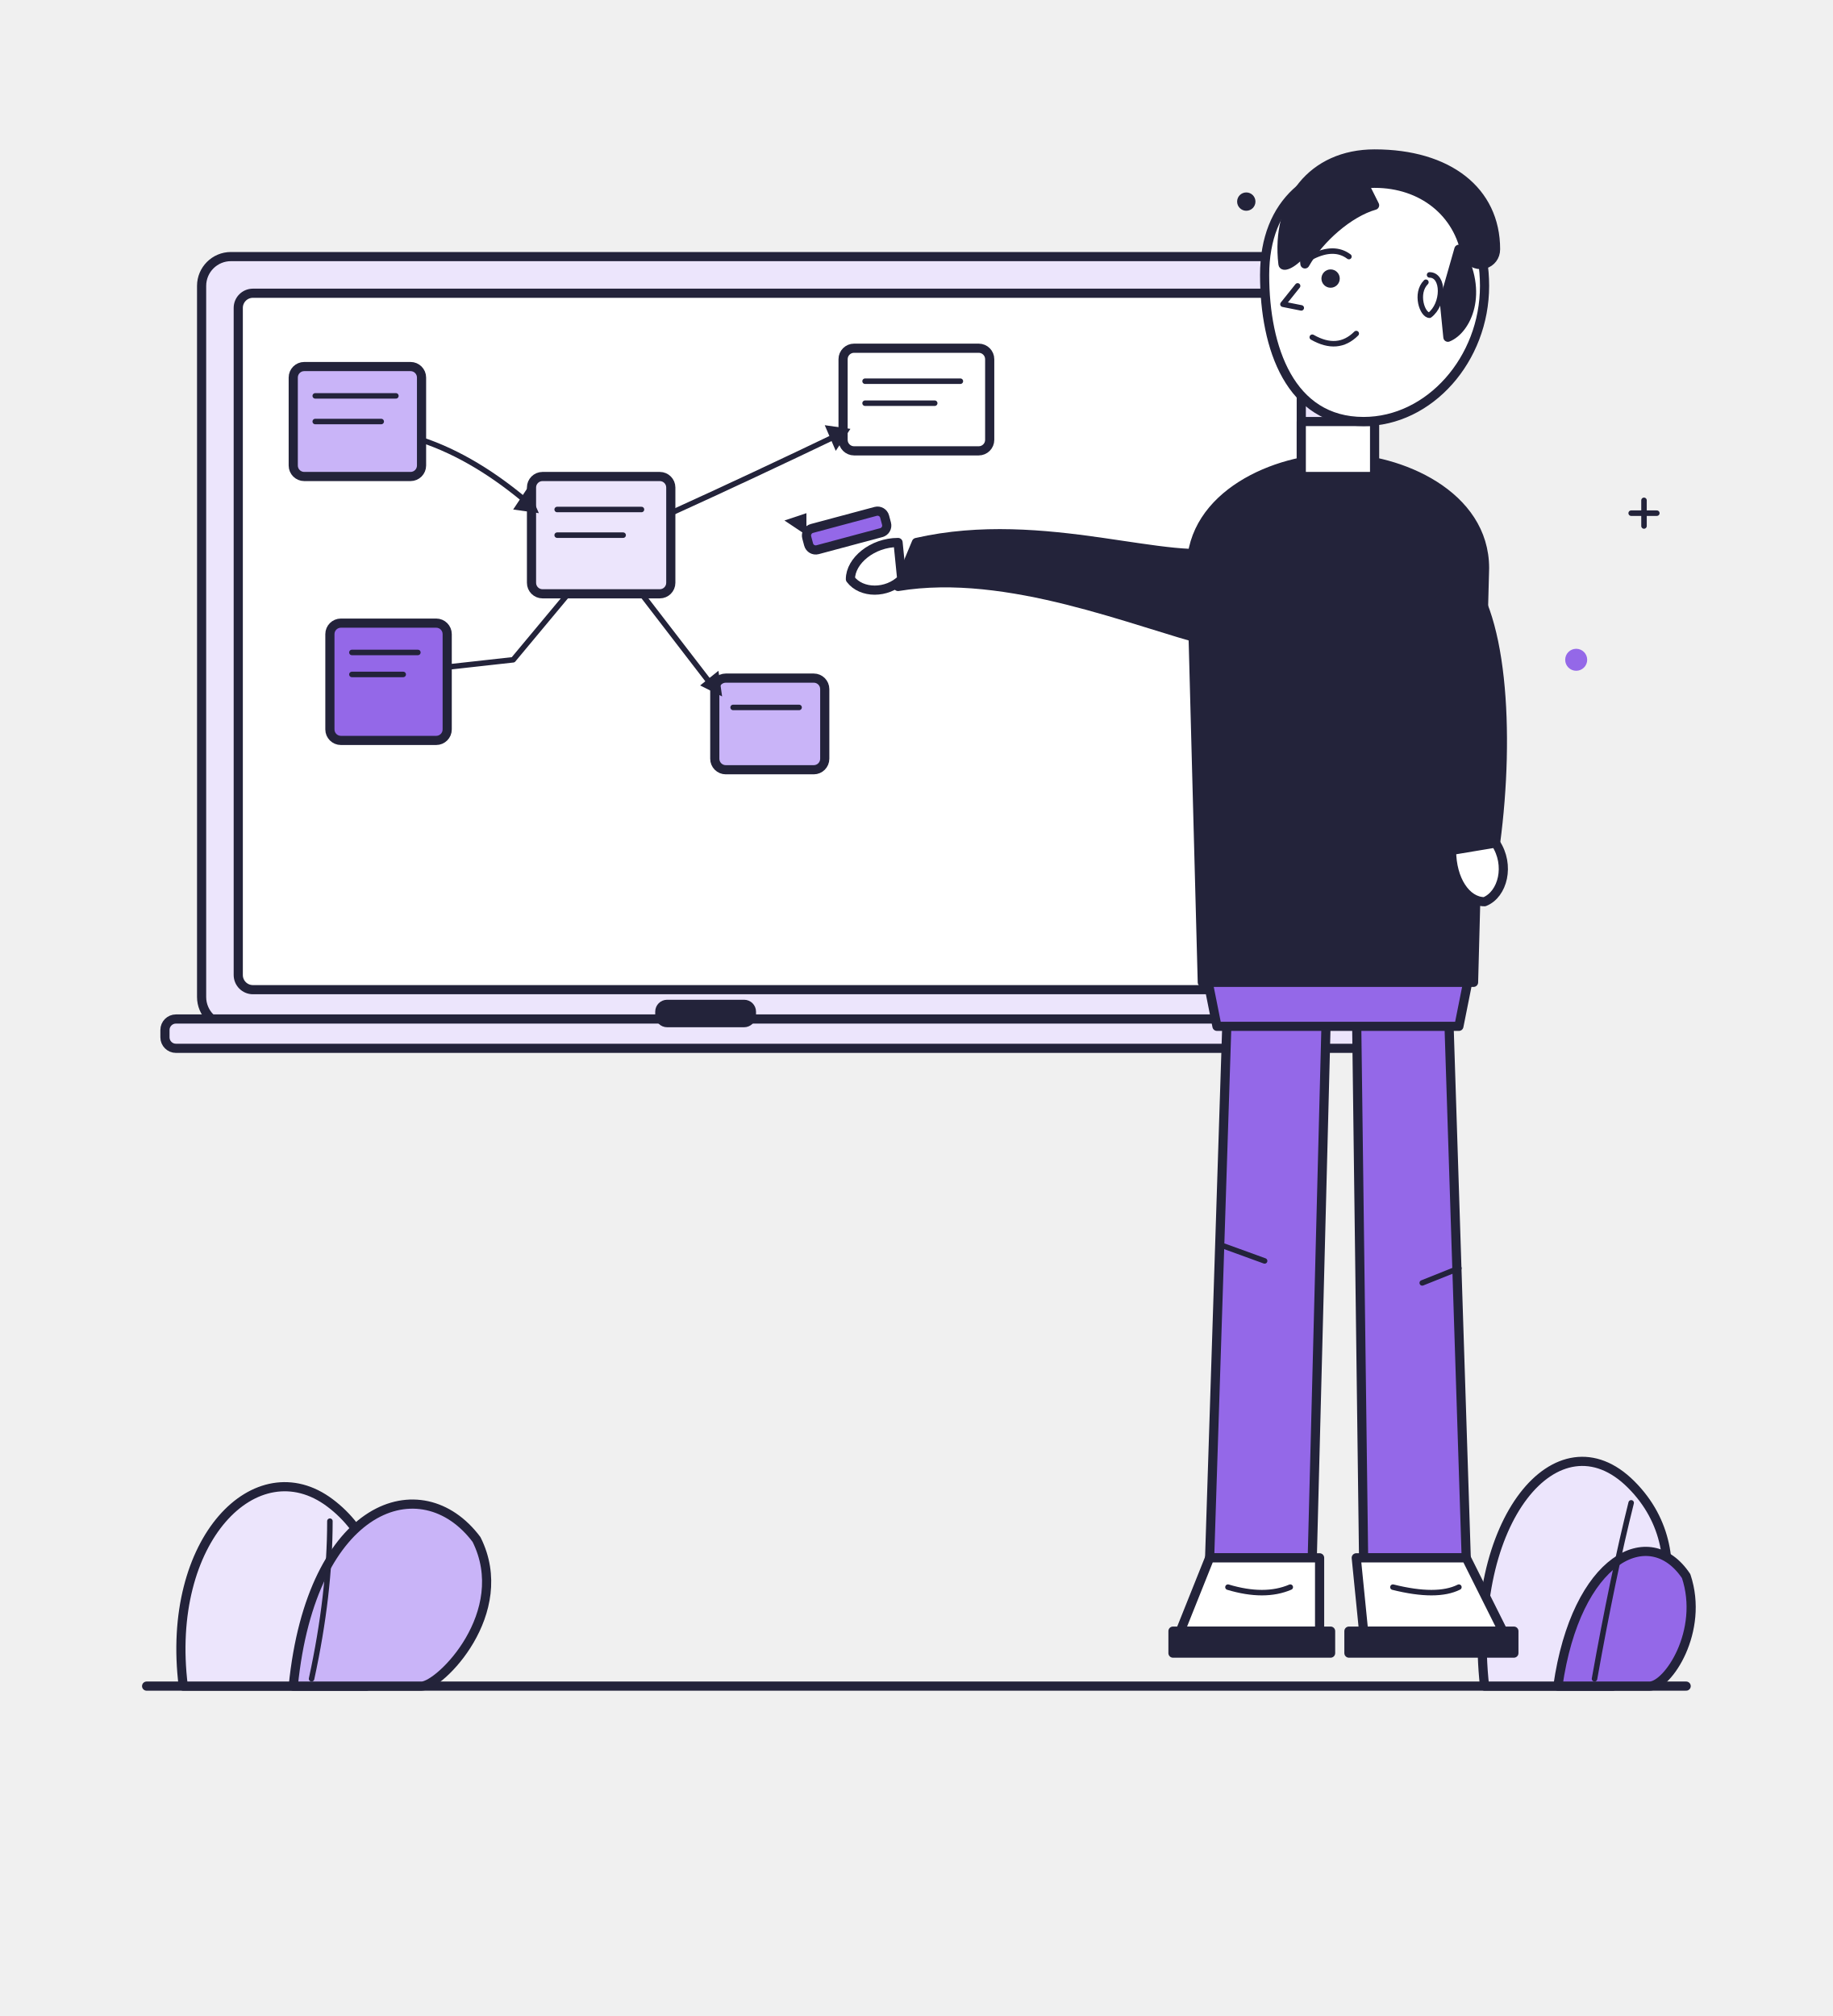
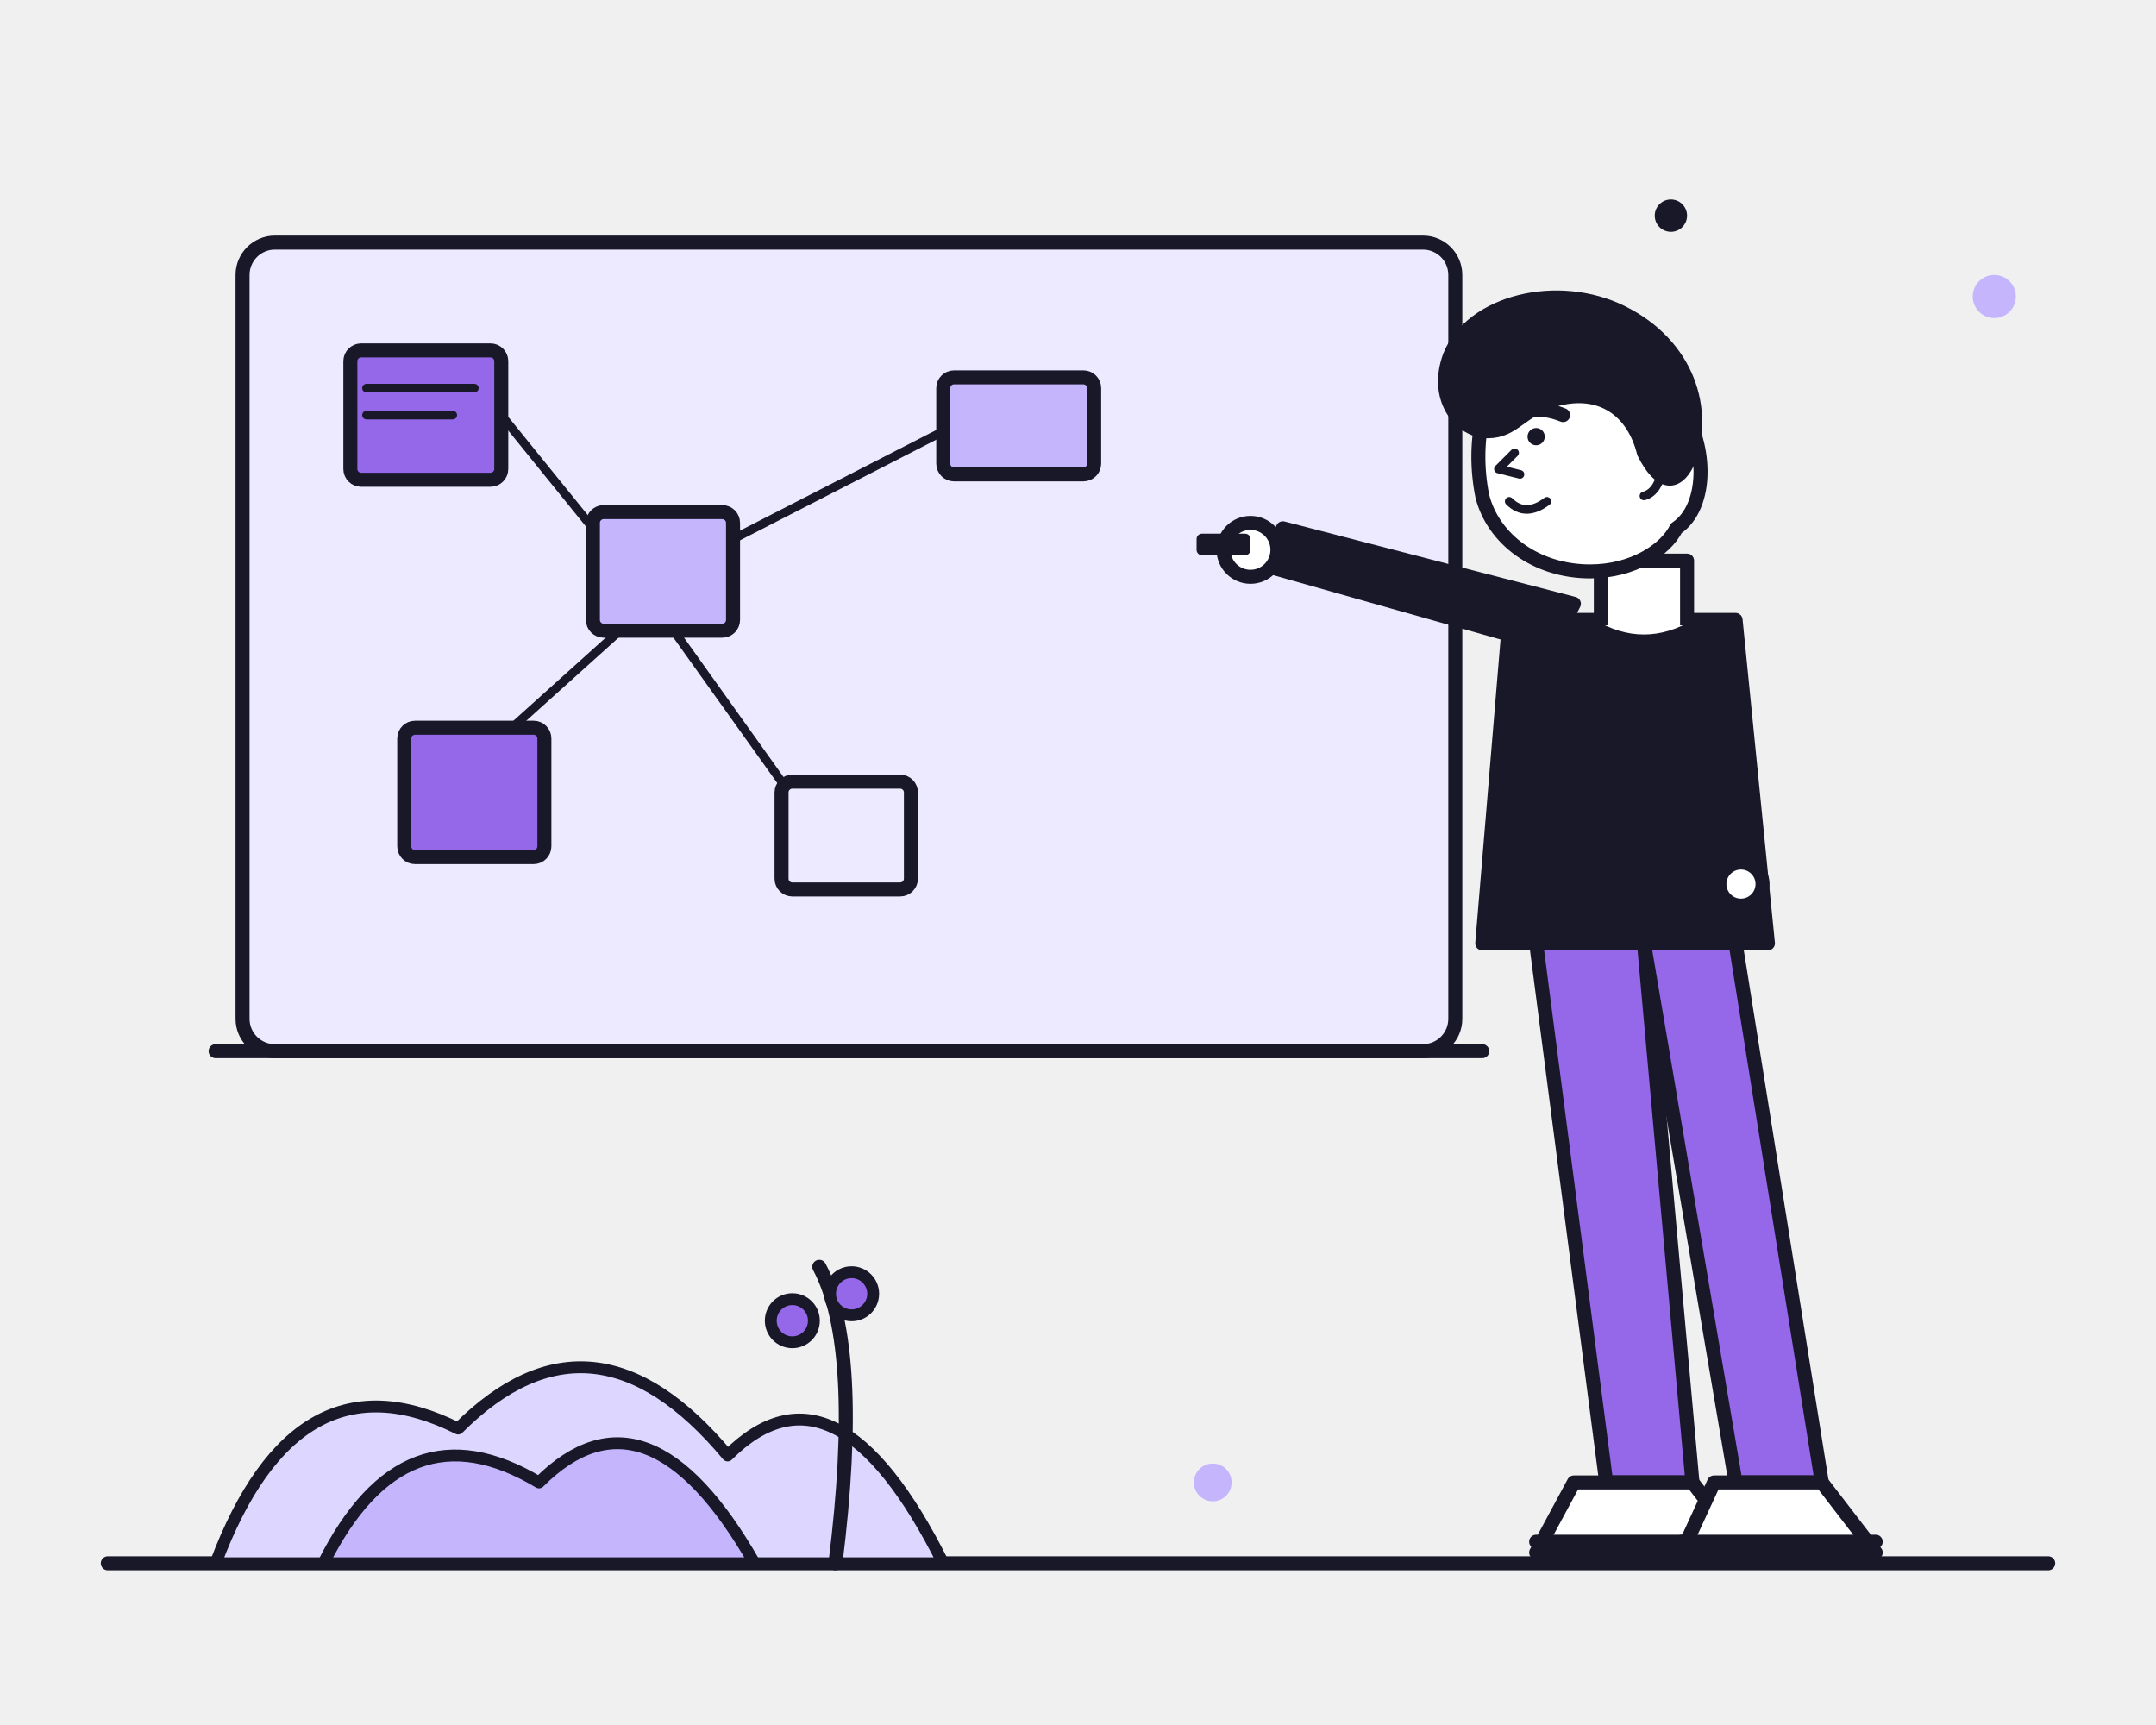
- <svg xmlns="http://www.w3.org/2000/svg" viewBox="0 0 500 550" width="100%" height="100%">
-   <style>
-     .outline { stroke: #23233A; stroke-width: 2.5; stroke-linecap: round; stroke-linejoin: round; }
-     .thin-line { stroke: #23233A; stroke-width: 1.5; stroke-linecap: round; stroke-linejoin: round; }
-     .fill-dark { fill: #23233A; }
-     .fill-purple { fill: #9468E8; }
-     .fill-purple-light { fill: #ECE5FC; }
-     .fill-purple-mid { fill: #C9B4F8; }
-     .fill-white { fill: #FFFFFF; }
-     .fill-none { fill: none; }
-   </style>
-   <circle cx="340" cy="55" r="2.5" fill="#23233A" />
-   <circle cx="430" cy="180" r="3" fill="#9468E8" />
-   <circle cx="270" cy="220" r="2" fill="#C9B4F8" />
-   <path d="M 445 140 L 452 140 M 448.5 136.5 L 448.5 143.5" class="thin-line" stroke="#9468E8" />
-   <line x1="40" y1="460" x2="460" y2="460" class="outline" />
-   <g id="whiteboard">
-     <rect x="55" y="70" width="310" height="210" rx="8" class="outline fill-purple-light" />
-     <rect x="65" y="80" width="290" height="190" rx="4" class="outline fill-white" />
-     <rect x="45" y="278" width="330" height="8" rx="3" class="outline fill-purple-light" />
-     <rect x="180" y="274" width="25" height="5" rx="2" class="outline fill-dark" />
-     <rect x="80" y="100" width="35" height="30" rx="3" class="outline fill-purple-mid" />
-     <line x1="86" y1="108" x2="108" y2="108" class="thin-line" stroke="#23233A" />
-     <line x1="86" y1="115" x2="104" y2="115" class="thin-line" stroke="#23233A" />
-     <rect x="145" y="130" width="38" height="32" rx="3" class="outline fill-purple-light" />
-     <line x1="152" y1="139" x2="175" y2="139" class="thin-line" stroke="#23233A" />
-     <line x1="152" y1="146" x2="170" y2="146" class="thin-line" stroke="#23233A" />
-     <rect x="230" y="95" width="40" height="28" rx="3" class="outline fill-white" />
-     <line x1="236" y1="104" x2="262" y2="104" class="thin-line" stroke="#23233A" />
-     <line x1="236" y1="110" x2="255" y2="110" class="thin-line" stroke="#23233A" />
-     <rect x="90" y="170" width="32" height="32" rx="3" class="outline fill-purple" />
-     <line x1="96" y1="178" x2="114" y2="178" class="thin-line" stroke="#FFFFFF" />
-     <line x1="96" y1="184" x2="110" y2="184" class="thin-line" stroke="#FFFFFF" />
-     <rect x="195" y="185" width="30" height="25" rx="3" class="outline fill-purple-mid" />
-     <line x1="200" y1="193" x2="218" y2="193" class="thin-line" stroke="#23233A" />
-     <path d="M 115 120 Q 130 125 145 138" class="thin-line fill-none" />
-     <polygon points="144,133 147,140 140,139" fill="#23233A" />
-     <path d="M 183 140 Q 205 130 230 118" class="thin-line fill-none" />
-     <polygon points="228,123 232,117 225,116" fill="#23233A" />
-     <path d="M 155 162 L 140 180 L 122 182" class="thin-line fill-none" />
-     <path d="M 175 162 Q 185 175 195 188" class="thin-line fill-none" />
-     <polygon points="191,187 197,190 196,183" fill="#23233A" />
-   </g>
-   <g id="plants-base">
-     <path d="M 50 460 C 45 420 70 395 90 410 C 110 425 105 455 100 460 Z" class="outline fill-purple-light" />
-     <path d="M 80 460 C 85 410 115 400 130 420 C 140 440 120 460 115 460 Z" class="outline fill-purple-mid" />
-     <path d="M 405 460 C 400 415 425 385 445 405 C 465 425 450 455 440 460 Z" class="outline fill-purple-light" />
-     <path d="M 425 460 C 430 425 450 415 460 430 C 465 445 455 460 450 460 Z" class="outline fill-purple" />
-     <path d="M 85 458 Q 90 435 90 415" class="thin-line fill-none" stroke="#23233A" />
-     <path d="M 435 458 Q 440 430 445 410" class="thin-line fill-none" stroke="#23233A" />
-   </g>
-   <g id="character-standing">
-     <path d="M 335 270 L 330 425 L 358 425 L 362 270 Z" class="outline fill-purple" />
-     <path d="M 370 270 L 372 425 L 400 425 L 395 270 Z" class="outline fill-purple" />
-     <path d="M 328 260 L 402 260 L 398 280 L 366 280 L 332 280 Z" class="outline fill-purple" />
-     <line x1="334" y1="340" x2="345" y2="344" class="thin-line" />
-     <line x1="388" y1="350" x2="398" y2="346" class="thin-line" />
-     <path d="M 322 445 L 360 445 L 360 425 L 330 425 Z" class="outline fill-white" />
-     <path d="M 320 445 L 363 445 L 363 451 L 320 451 Z" class="outline fill-dark" />
-     <path d="M 335 433 Q 345 436 352 433" class="thin-line fill-none" />
-     <path d="M 370 425 L 372 445 L 410 445 L 400 425 Z" class="outline fill-white" />
-     <path d="M 368 445 L 413 445 L 413 451 L 368 451 Z" class="outline fill-dark" />
-     <path d="M 380 433 Q 392 436 398 433" class="thin-line fill-none" />
-     <path d="M 325 155 C 325 135 348 125 365 125 C 382 125 405 135 405 155 L 402 268 L 328 268 Z" class="outline fill-dark" />
-     <path d="M 345 195 Q 365 200 380 195" class="thin-line fill-none" stroke="#FFFFFF" />
-     <path d="M 350 230 Q 368 235 385 230" class="thin-line fill-none" stroke="#FFFFFF" />
-     <path d="M 355 115 L 355 130 L 375 130 L 375 115 Z" class="outline fill-white" />
-     <path d="M 345 75 C 345 55 358 45 375 45 C 392 45 405 58 405 78 C 405 98 390 115 372 115 C 352 115 345 95 345 75 Z" class="outline fill-white" />
-     <circle cx="363" cy="76" r="2.5" fill="#23233A" />
-     <path d="M 358 70 Q 364 67 368 70" class="thin-line fill-none" />
-     <path d="M 354 78 L 350 83 L 355 84" class="thin-line fill-none" />
-     <path d="M 358 92 Q 365 96 370 91" class="thin-line fill-none" />
-     <path d="M 390 75 C 394 75 394 83 390 86 C 388 86 386 80 389 77" class="thin-line fill-white" />
-     <path d="M 350 72 C 348 55 358 42 375 42 C 395 42 408 52 408 68 C 408 72 403 74 400 70 C 398 58 388 50 375 50 C 365 50 358 58 356 68 C 353 72 350 73 350 72 Z" class="outline fill-dark" />
-     <path d="M 372 50 C 362 55 355 65 356 72 C 360 65 368 58 375 56 Z" class="outline fill-dark" />
-     <path d="M 398 68 C 405 80 400 90 395 92 L 394 82 Z" class="outline fill-dark" />
-     <path d="M 335 150 C 320 155 285 140 250 148 L 245 160 C 275 155 310 170 330 175 Z" class="outline fill-dark" />
-     <path d="M 245 148 C 238 148 232 153 232 158 C 235 162 242 162 246 158 Z" class="outline fill-white" />
-     <rect x="220" y="142" width="22" height="6" rx="2" transform="rotate(-15, 230, 145)" class="outline fill-purple" />
-     <polygon points="214,142 220,140 220,146" fill="#23233A" />
-     <path d="M 398 155 C 410 165 412 200 408 230 L 396 230 C 398 205 396 175 388 165 Z" class="outline fill-dark" />
-     <path d="M 408 230 C 412 236 410 244 405 246 C 400 246 396 240 396 232 Z" class="outline fill-white" />
-   </g>
+ <svg xmlns="http://www.w3.org/2000/svg" viewBox="0 0 400 320" width="100%" height="100%">
+   <defs>
+     <style>
+     .outline { stroke: #181829; stroke-width: 2.6; stroke-linecap: round; stroke-linejoin: round; fill: none; }
+     .thin-line { stroke: #181829; stroke-width: 1.6; stroke-linecap: round; stroke-linejoin: round; fill: none; }
+     .hair-dark { fill: #181829; stroke: #181829; stroke-width: 2.6; stroke-linecap: round; stroke-linejoin: round; }
+     .sweater-dark { fill: #181829; stroke: #181829; stroke-width: 2.6; stroke-linecap: round; stroke-linejoin: round; }
+     .skin-white { fill: #FFFFFF; stroke: #181829; stroke-width: 2.6; stroke-linecap: round; stroke-linejoin: round; }
+     .pants-purple { fill: #9468E8; stroke: #181829; stroke-width: 2.6; stroke-linecap: round; stroke-linejoin: round; }
+     .pants-purple-back { fill: #7C3AED; stroke: #181829; stroke-width: 2.6; stroke-linecap: round; stroke-linejoin: round; }
+     .accent-light { fill: #EDE9FE; stroke: #181829; stroke-width: 2.6; stroke-linecap: round; stroke-linejoin: round; }
+     .accent-mid { fill: #C4B5FD; }
+     .shoe-white { fill: #FFFFFF; stroke: #181829; stroke-width: 2.6; stroke-linecap: round; stroke-linejoin: round; }
+     .foliage-light { fill: #DDD6FE; stroke: #181829; stroke-width: 2.2; stroke-linecap: round; stroke-linejoin: round; }
+     .foliage-mid { fill: #C4B5FD; stroke: #181829; stroke-width: 2.2; stroke-linecap: round; stroke-linejoin: round; }
+     .foliage-dark { fill: #9468E8; stroke: #181829; stroke-width: 2.2; stroke-linecap: round; stroke-linejoin: round; }
+ </style>
+   </defs>
+   <circle cx="310" cy="40" r="3" fill="#181829" />
+   <circle cx="370" cy="55" r="4" fill="#C4B5FD" />
+   <circle cx="225" cy="275" r="3.5" fill="#C4B5FD" />
+   <line x1="20" y1="290" x2="380" y2="290" class="outline" stroke-width="2.6" />
+   <rect x="45" y="45" width="225" height="150" rx="6" class="accent-light" stroke-width="3" />
+   <line x1="40" y1="195" x2="275" y2="195" class="outline" stroke-width="3.5" />
+   <rect x="65" y="65" width="28" height="24" rx="2" class="pants-purple" />
+   <line x1="68" y1="72" x2="88" y2="72" class="thin-line" stroke="#FFFFFF" />
+   <line x1="68" y1="77" x2="84" y2="77" class="thin-line" stroke="#FFFFFF" />
+   <rect x="110" y="95" width="26" height="22" rx="2" class="accent-mid outline" />
+   <rect x="75" y="135" width="26" height="24" rx="2" class="pants-purple" />
+   <rect x="145" y="145" width="24" height="20" rx="2" class="accent-light" />
+   <rect x="175" y="70" width="28" height="18" rx="2" class="accent-mid outline" />
+   <path d="M 93 77 L 110 98" class="thin-line" />
+   <path d="M 115 117 L 95 135" class="thin-line" />
+   <path d="M 125 117 L 145 145" class="thin-line" />
+   <path d="M 136 100 L 175 80" class="thin-line" />
+   <path d="M 40 290 Q 55 250 85 265 Q 110 240 135 270 Q 155 250 175 290 Z" class="foliage-light" />
+   <path d="M 60 290 Q 75 260 100 275 Q 120 255 140 290 Z" class="foliage-mid" />
+   <path d="M 155 290 Q 160 250 152 235" class="outline" />
+   <circle cx="147" cy="245" r="4" class="foliage-dark" />
+   <circle cx="158" cy="240" r="4" class="foliage-dark" />
+   <path d="M 285 175 L 298 275 L 314 275 L 305 175 Z" class="pants-purple" />
+   <path d="M 305 175 L 322 275 L 338 275 L 322 175 Z" class="pants-purple" />
+   <path d="M 292 275 L 314 275 L 324 288 L 285 288 Z" class="shoe-white" />
+   <line x1="285" y1="286" x2="324" y2="286" class="outline" />
+   <path d="M 318 275 L 338 275 L 348 288 L 312 288 Z" class="shoe-white" />
+   <line x1="312" y1="286" x2="348" y2="286" class="outline" />
+   <path d="M 280 115 L 275 175 L 328 175 L 322 115 Z" class="sweater-dark" />
+   <path d="M 288 120 L 235 105 L 238 98 L 292 112 Z" class="sweater-dark" />
+   <circle cx="232" cy="102" r="5" class="skin-white" />
+   <rect x="222" y="99" width="10" height="4" rx="1" fill="#181829" />
+   <path d="M 320 120 L 325 160 L 318 160 L 314 120 Z" class="sweater-dark" />
+   <circle cx="323" cy="164" r="4" class="skin-white" />
+   <path d="M 297 104 L 297 118 L 313 118 L 313 104 Z" class="skin-white" />
+   <path d="M 295 116 Q 305 122 315 116" class="skin-white" stroke-width="2" />
+   <path d="M 311 98 C 317 94 317 82 311 74 C 305 66 291 62 283 66 C 275 70 273 82 275 92 C 277 100 285 106 295 106 C 303 106 309 102 311 98 Z" class="skin-white" />
+   <path d="M 290 77 Q 285 75 281 77" class="outline" stroke-width="1.8" />
+   <circle cx="285" cy="81" r="1.6" fill="#181829" />
+   <path d="M 281 84 L 278 87 L 282 88" class="thin-line" />
+   <path d="M 287 93 Q 283 96 280 93" class="thin-line" />
+   <path d="M 307 86 C 309 83 309 91 305 92" class="thin-line" />
+   <path d="M 313 86 C 317 76 313 64 301 58 C 289 52 273 56 269 66 C 266 74 271 80 276 80 C 281 80 282 76 289 74 C 297 72 303 76 305 84 C 308 90 311 90 313 86 Z" class="hair-dark" />
</svg>
